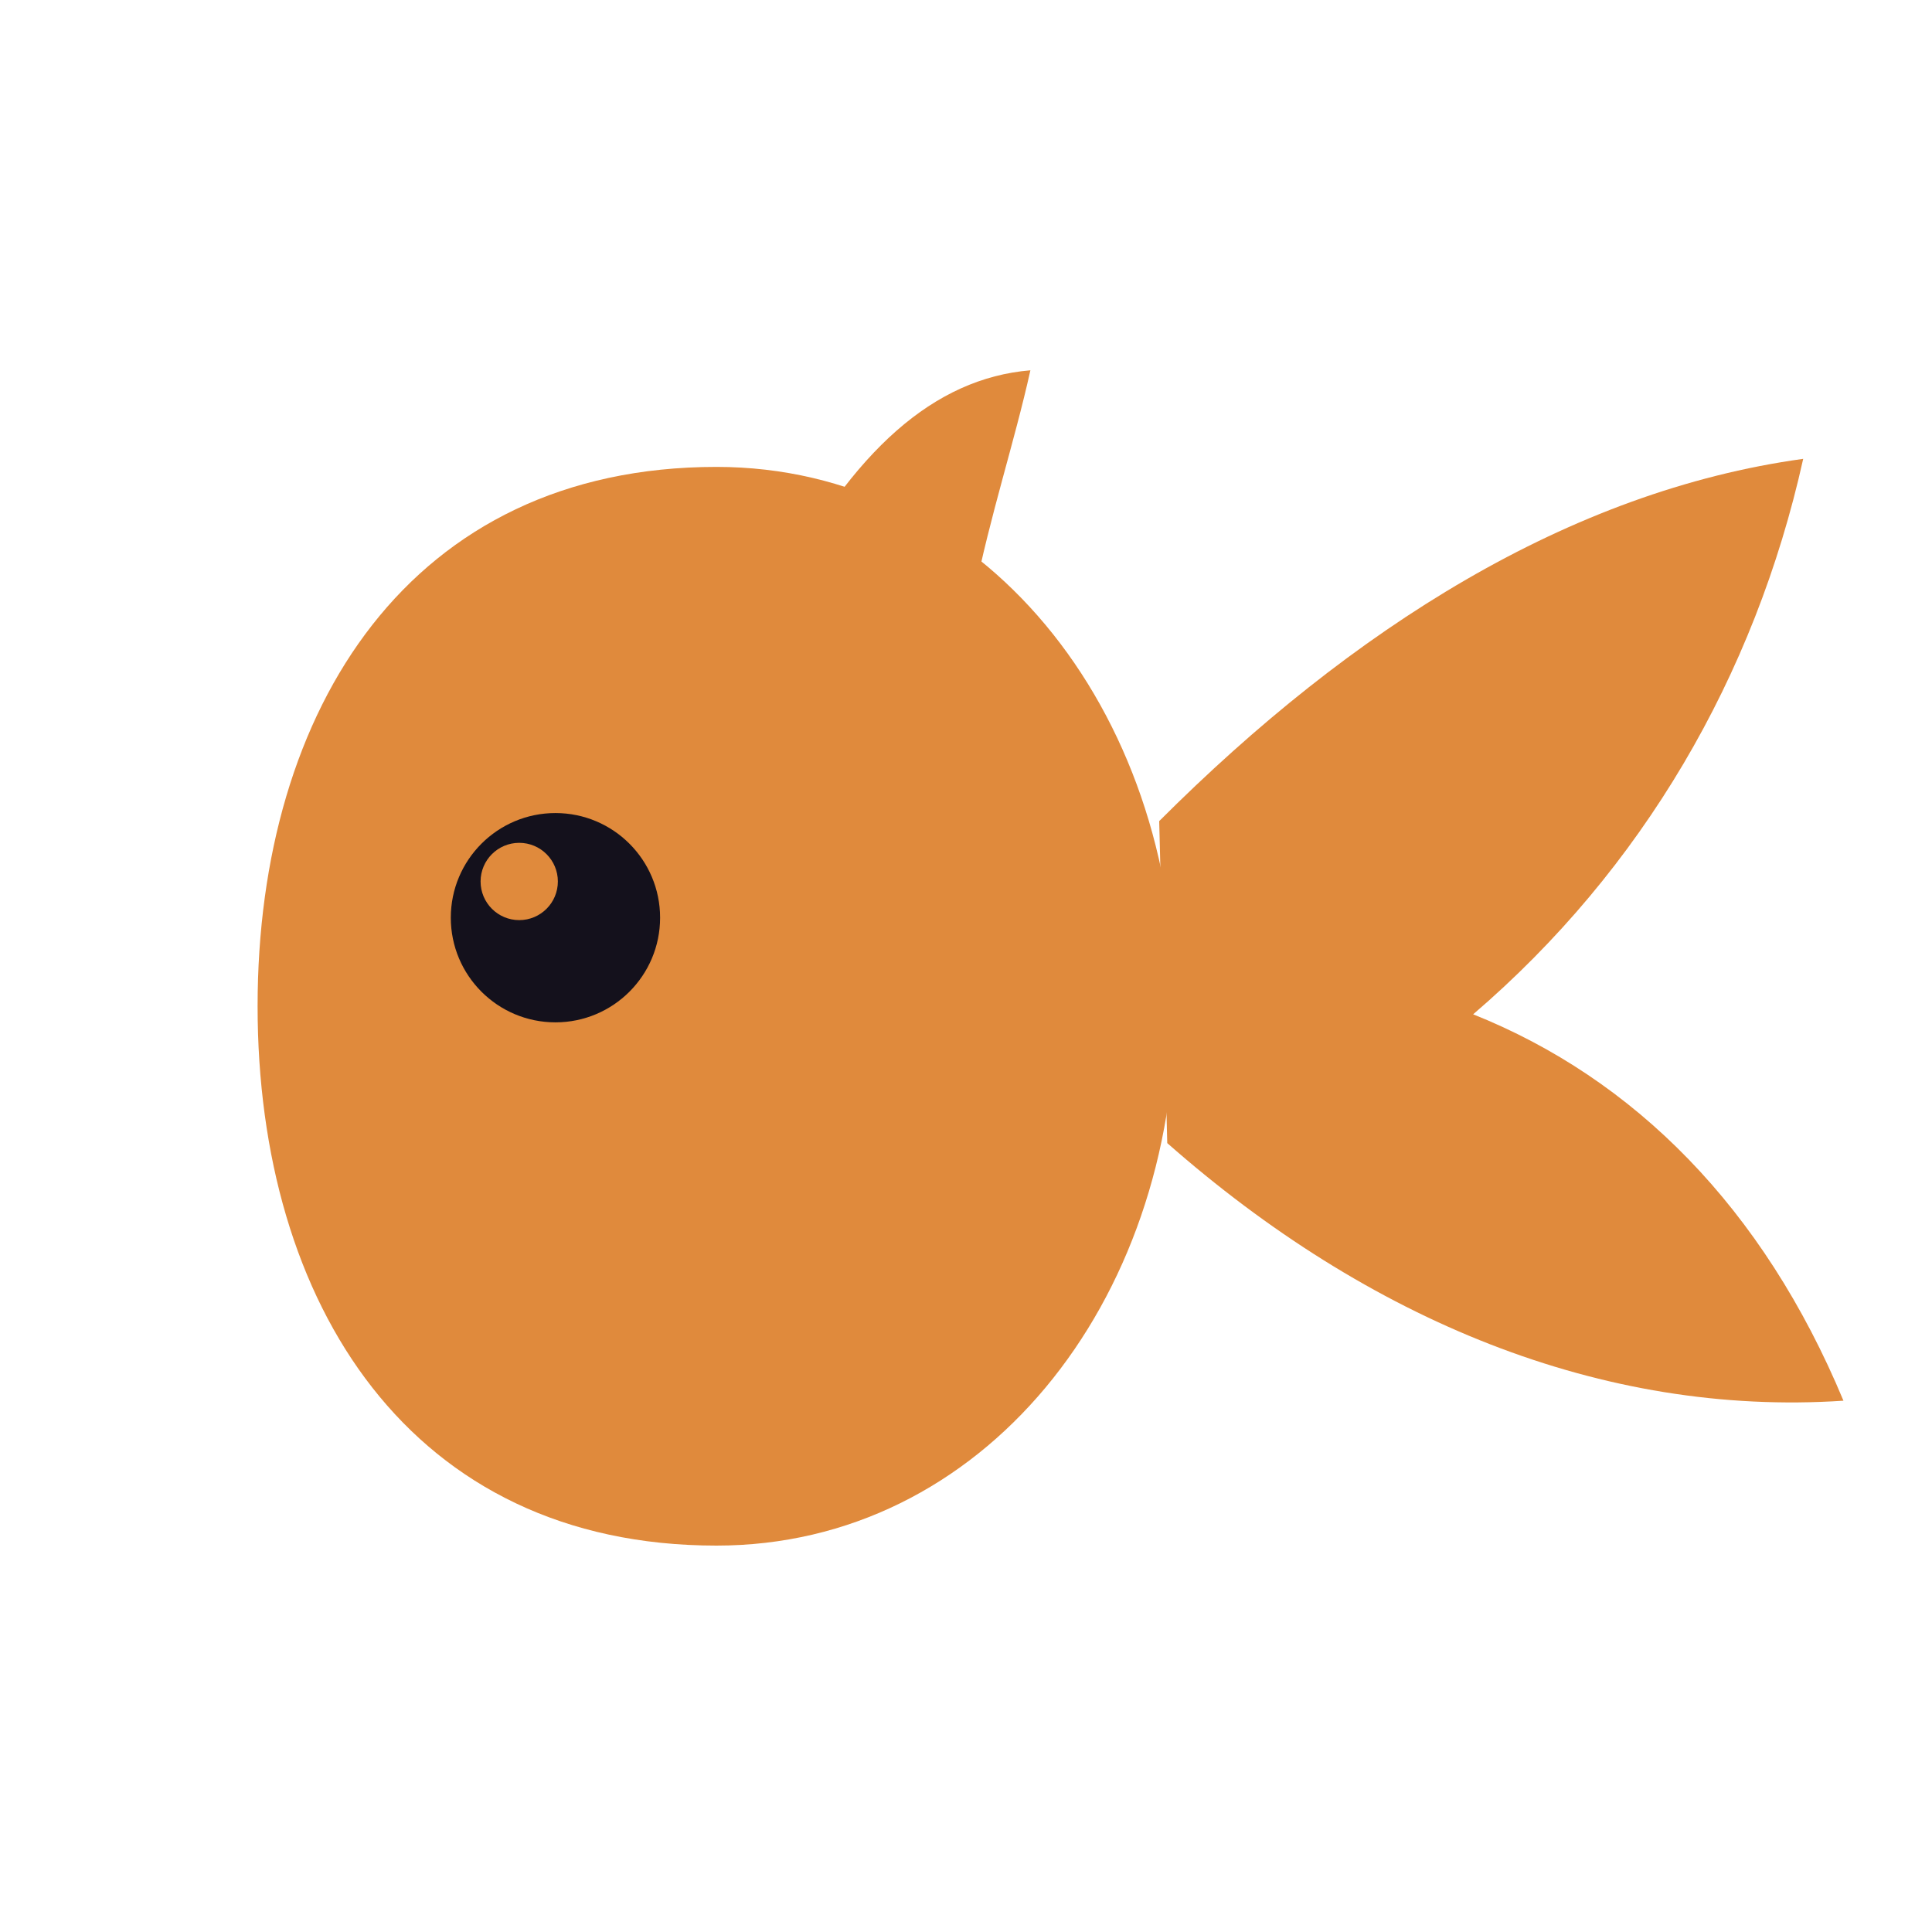
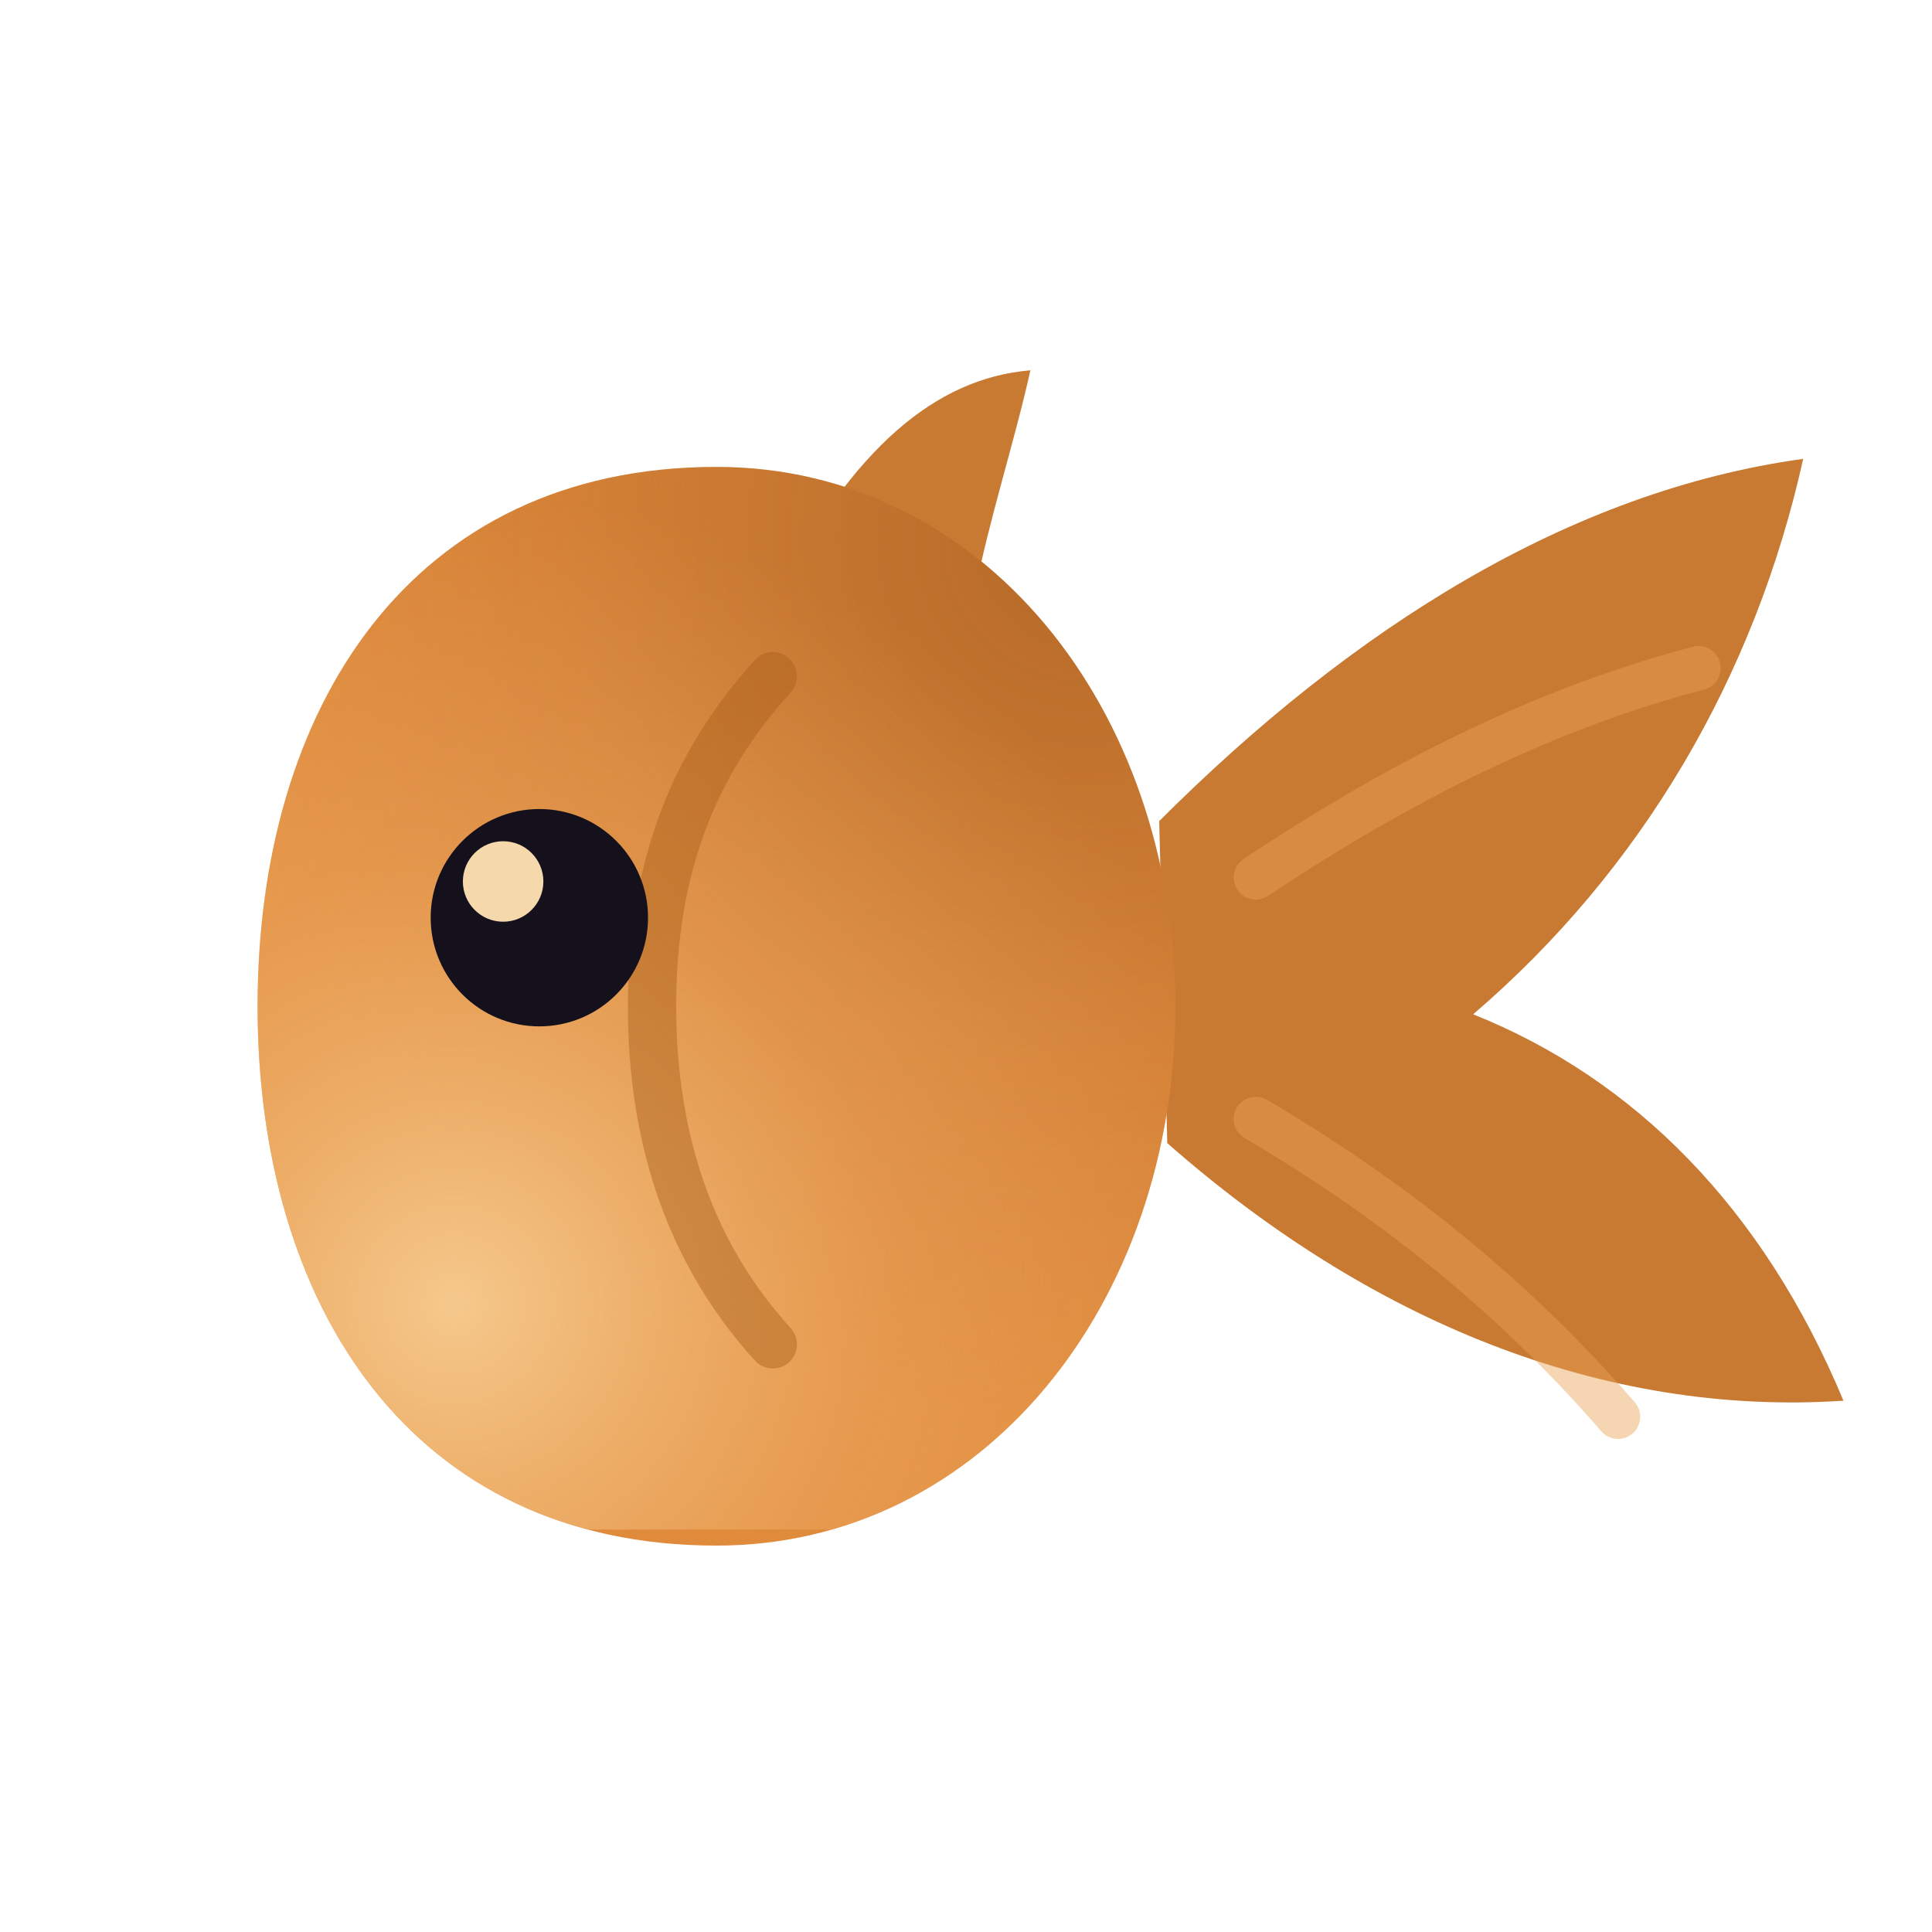
<svg xmlns="http://www.w3.org/2000/svg" viewBox="0 0 24 24" width="24" height="24" role="img" aria-label="宵宫主题标识：金鱼">
-   <g fill="#E08A3C">
+   <defs>
+     <clipPath id="ym-body">
+       <path d="M14.6 12.5c0 3.7-2.4 6.7-5.7 6.7-3.8 0-5.7-3-5.7-6.7s1.9-6.7 5.7-6.7c3.3 0 5.7 3 5.7 6.7Z" />
+     </clipPath>
+     <radialGradient id="ym-light" cx="26%" cy="80%" r="72%">
+       <stop offset="0" stop-color="#F7CE93" stop-opacity=".92" />
+       <stop offset=".55" stop-color="#F0B068" stop-opacity=".38" />
+       <stop offset="1" stop-color="#F0B068" stop-opacity="0" />
+     </radialGradient>
+     <radialGradient id="ym-shade" cx="82%" cy="12%" r="78%">
+       <stop offset="0" stop-color="#7A3D0C" stop-opacity=".42" />
+       <stop offset=".6" stop-color="#7A3D0C" stop-opacity=".12" />
+       <stop offset="1" stop-color="#7A3D0C" stop-opacity="0" />
+     </radialGradient>
+   </defs>
+   <g fill="#C87A32">
    <path d="M9.7 7.3C10.6 5.6 11.6 4.7 12.8 4.6 12.6 5.5 12.3 6.4 12.1 7.4Z" />
    <path d="M14.4 10.2C16.8 7.8 19.5 6.1 22.4 5.7 21.8 8.4 20.4 10.8 18.3 12.6 20.3 13.4 21.9 15.0 22.9 17.4 19.9 17.6 17.0 16.4 14.5 14.2Z" />
-     <path d="M14.6 12.5c0 3.7-2.4 6.7-5.7 6.7-3.8 0-5.7-3-5.7-6.7s1.9-6.7 5.7-6.7c3.3 0 5.7 3 5.7 6.7Z" />
  </g>
-   <circle cx="6.9" cy="11.4" r="1.3" fill="#14111C" />
-   <circle cx="6.45" cy="10.95" r="0.48" fill="#E08A3C" />
+   <g fill="none" stroke="#E8A155" stroke-width=".55" stroke-linecap="round" opacity=".45">
+     <path d="M15.6 10.9c1.8-1.2 3.6-2.1 5.5-2.6" />
+     <path d="M15.6 13.9c1.7 1.0 3.2 2.2 4.5 3.7" />
+   </g>
+   <path d="M14.6 12.5c0 3.7-2.4 6.7-5.7 6.7-3.8 0-5.7-3-5.7-6.7s1.9-6.7 5.7-6.7c3.3 0 5.7 3 5.7 6.7Z" fill="#E08A3C" />
+   <g clip-path="url(#ym-body)">
+     <rect x="2" y="5" width="14" height="14" fill="url(#ym-shade)" />
+     <rect x="2" y="5" width="14" height="14" fill="url(#ym-light)" />
+   </g>
+   <path d="M9.6 8.4c-1.0 1.1-1.5 2.4-1.5 4.1 0 1.7.5 3.1 1.5 4.2" fill="none" stroke="#A85D18" stroke-width=".6" stroke-linecap="round" opacity=".45" />
+   <circle cx="6.7" cy="11.4" r="1.35" fill="#14111C" />
+   <circle cx="6.25" cy="10.95" r="0.5" fill="#F5D9AC" />
</svg>
